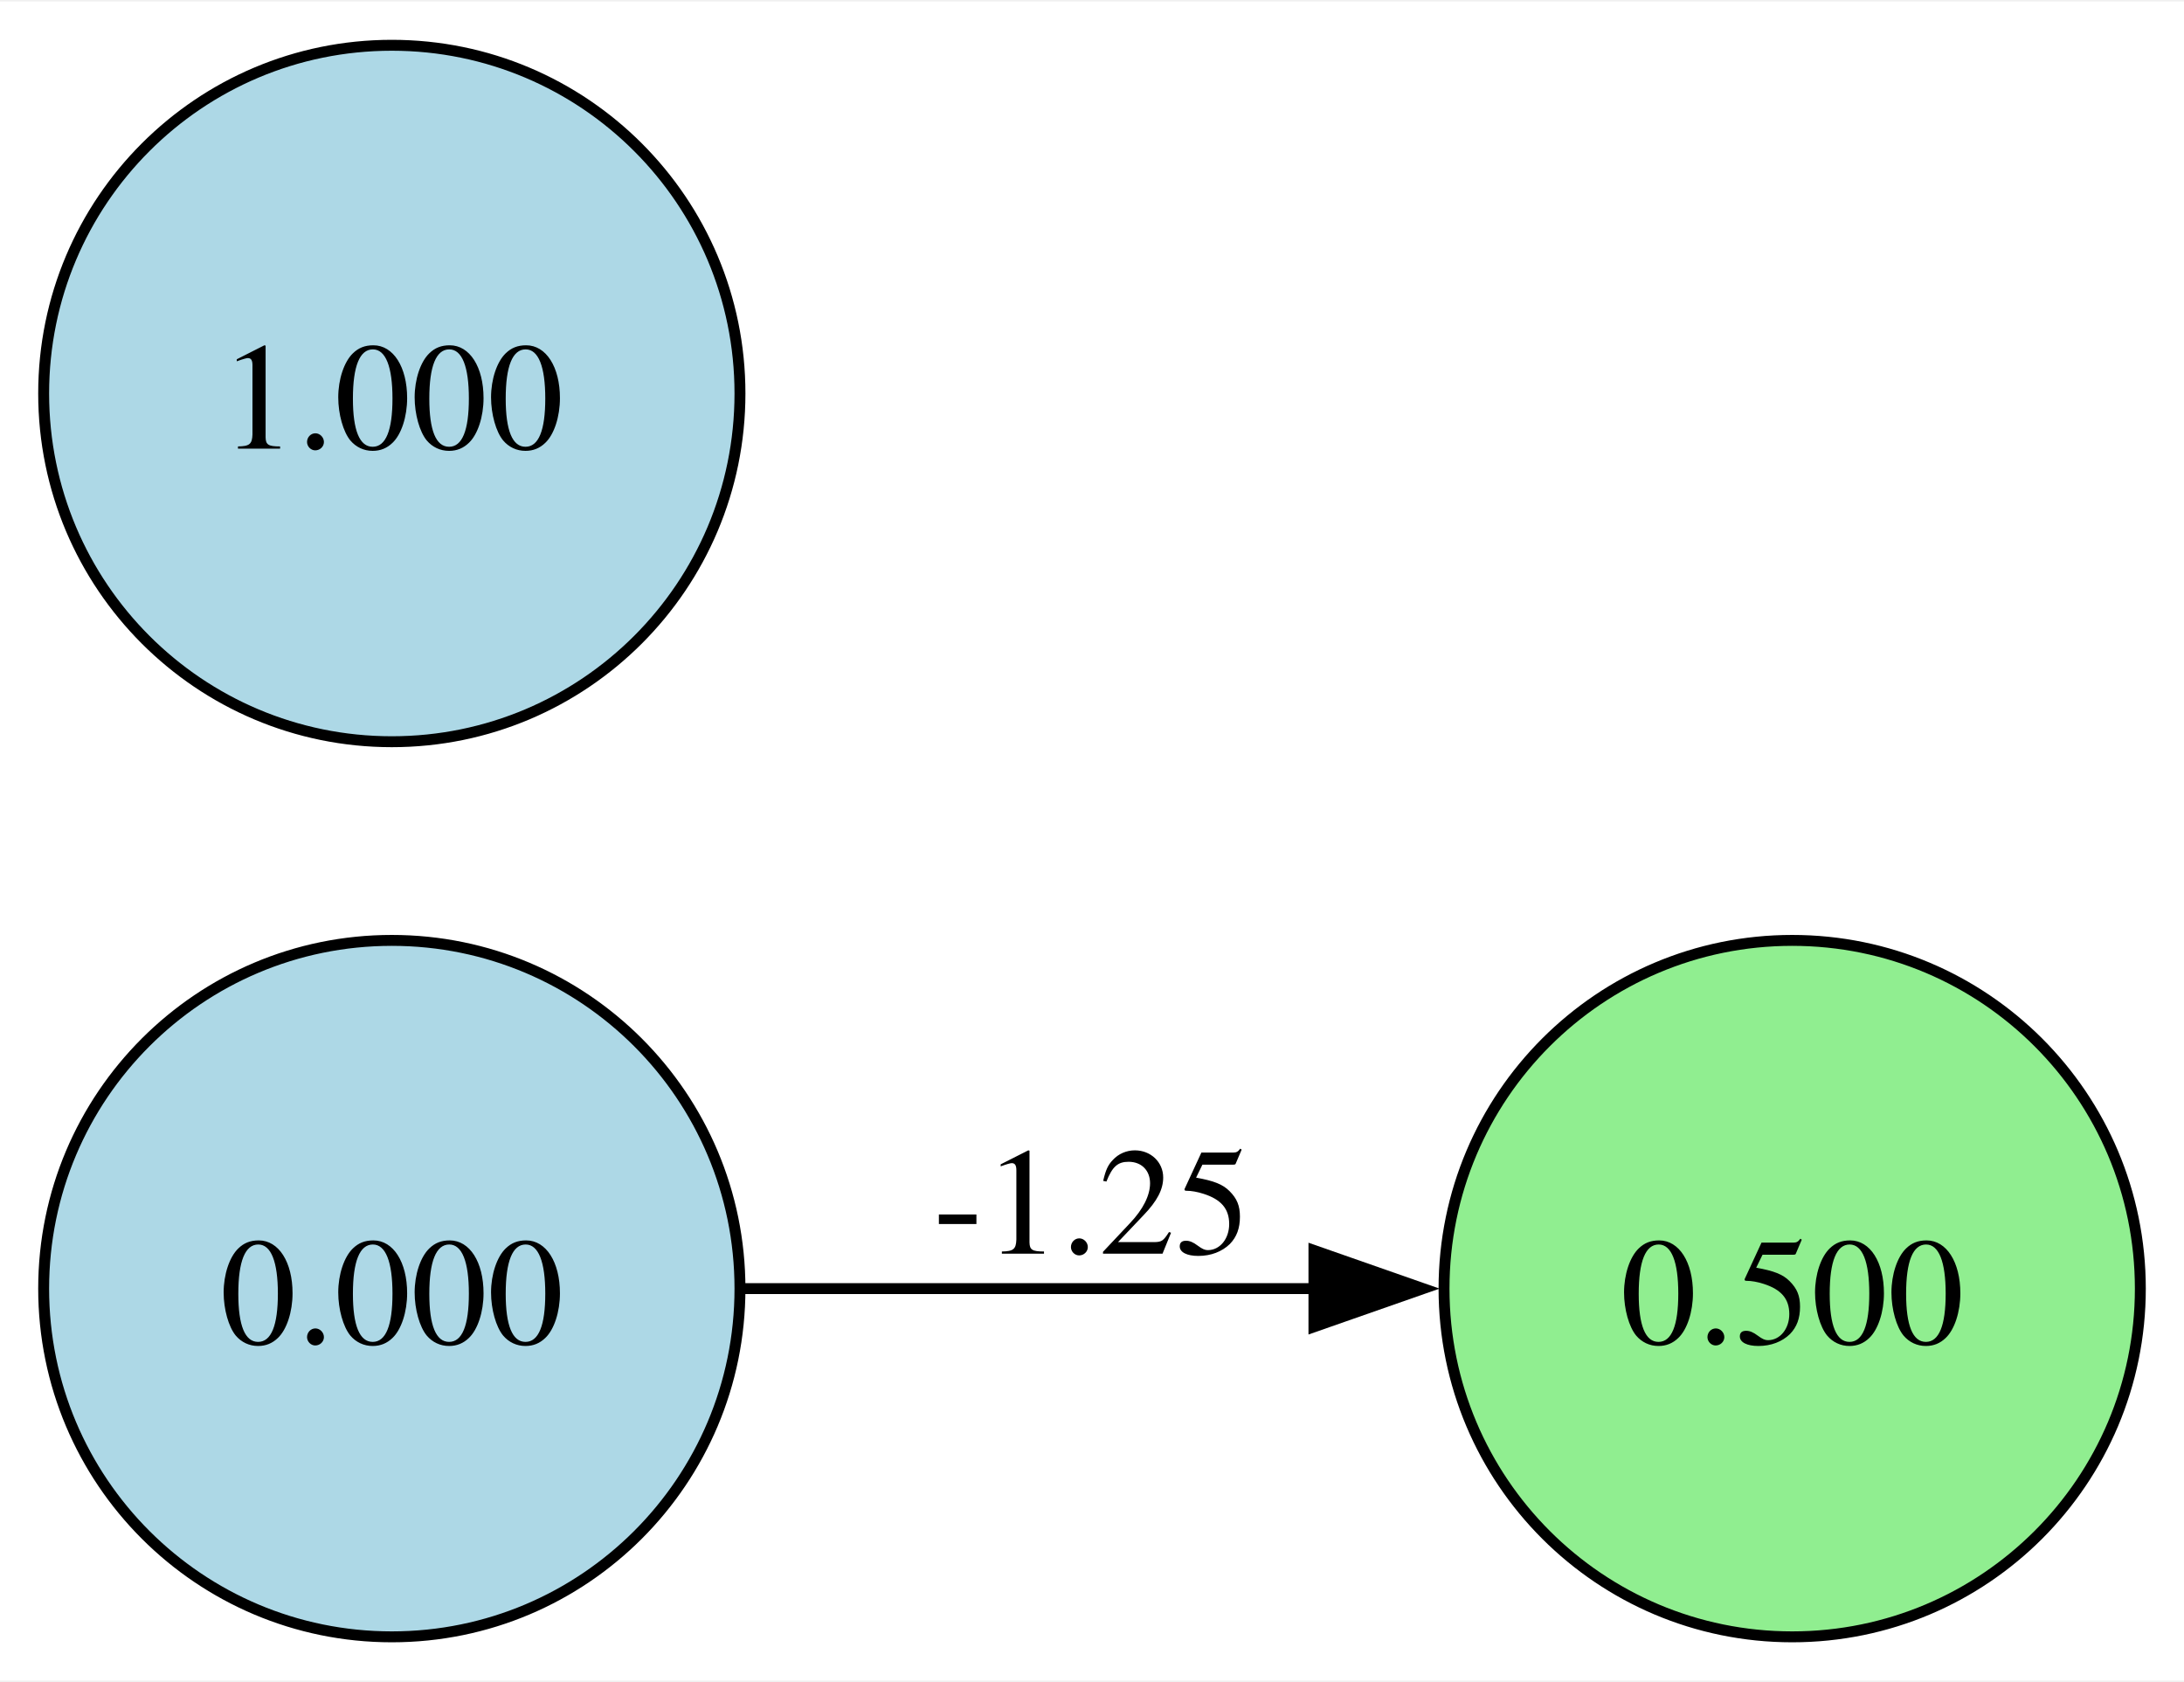
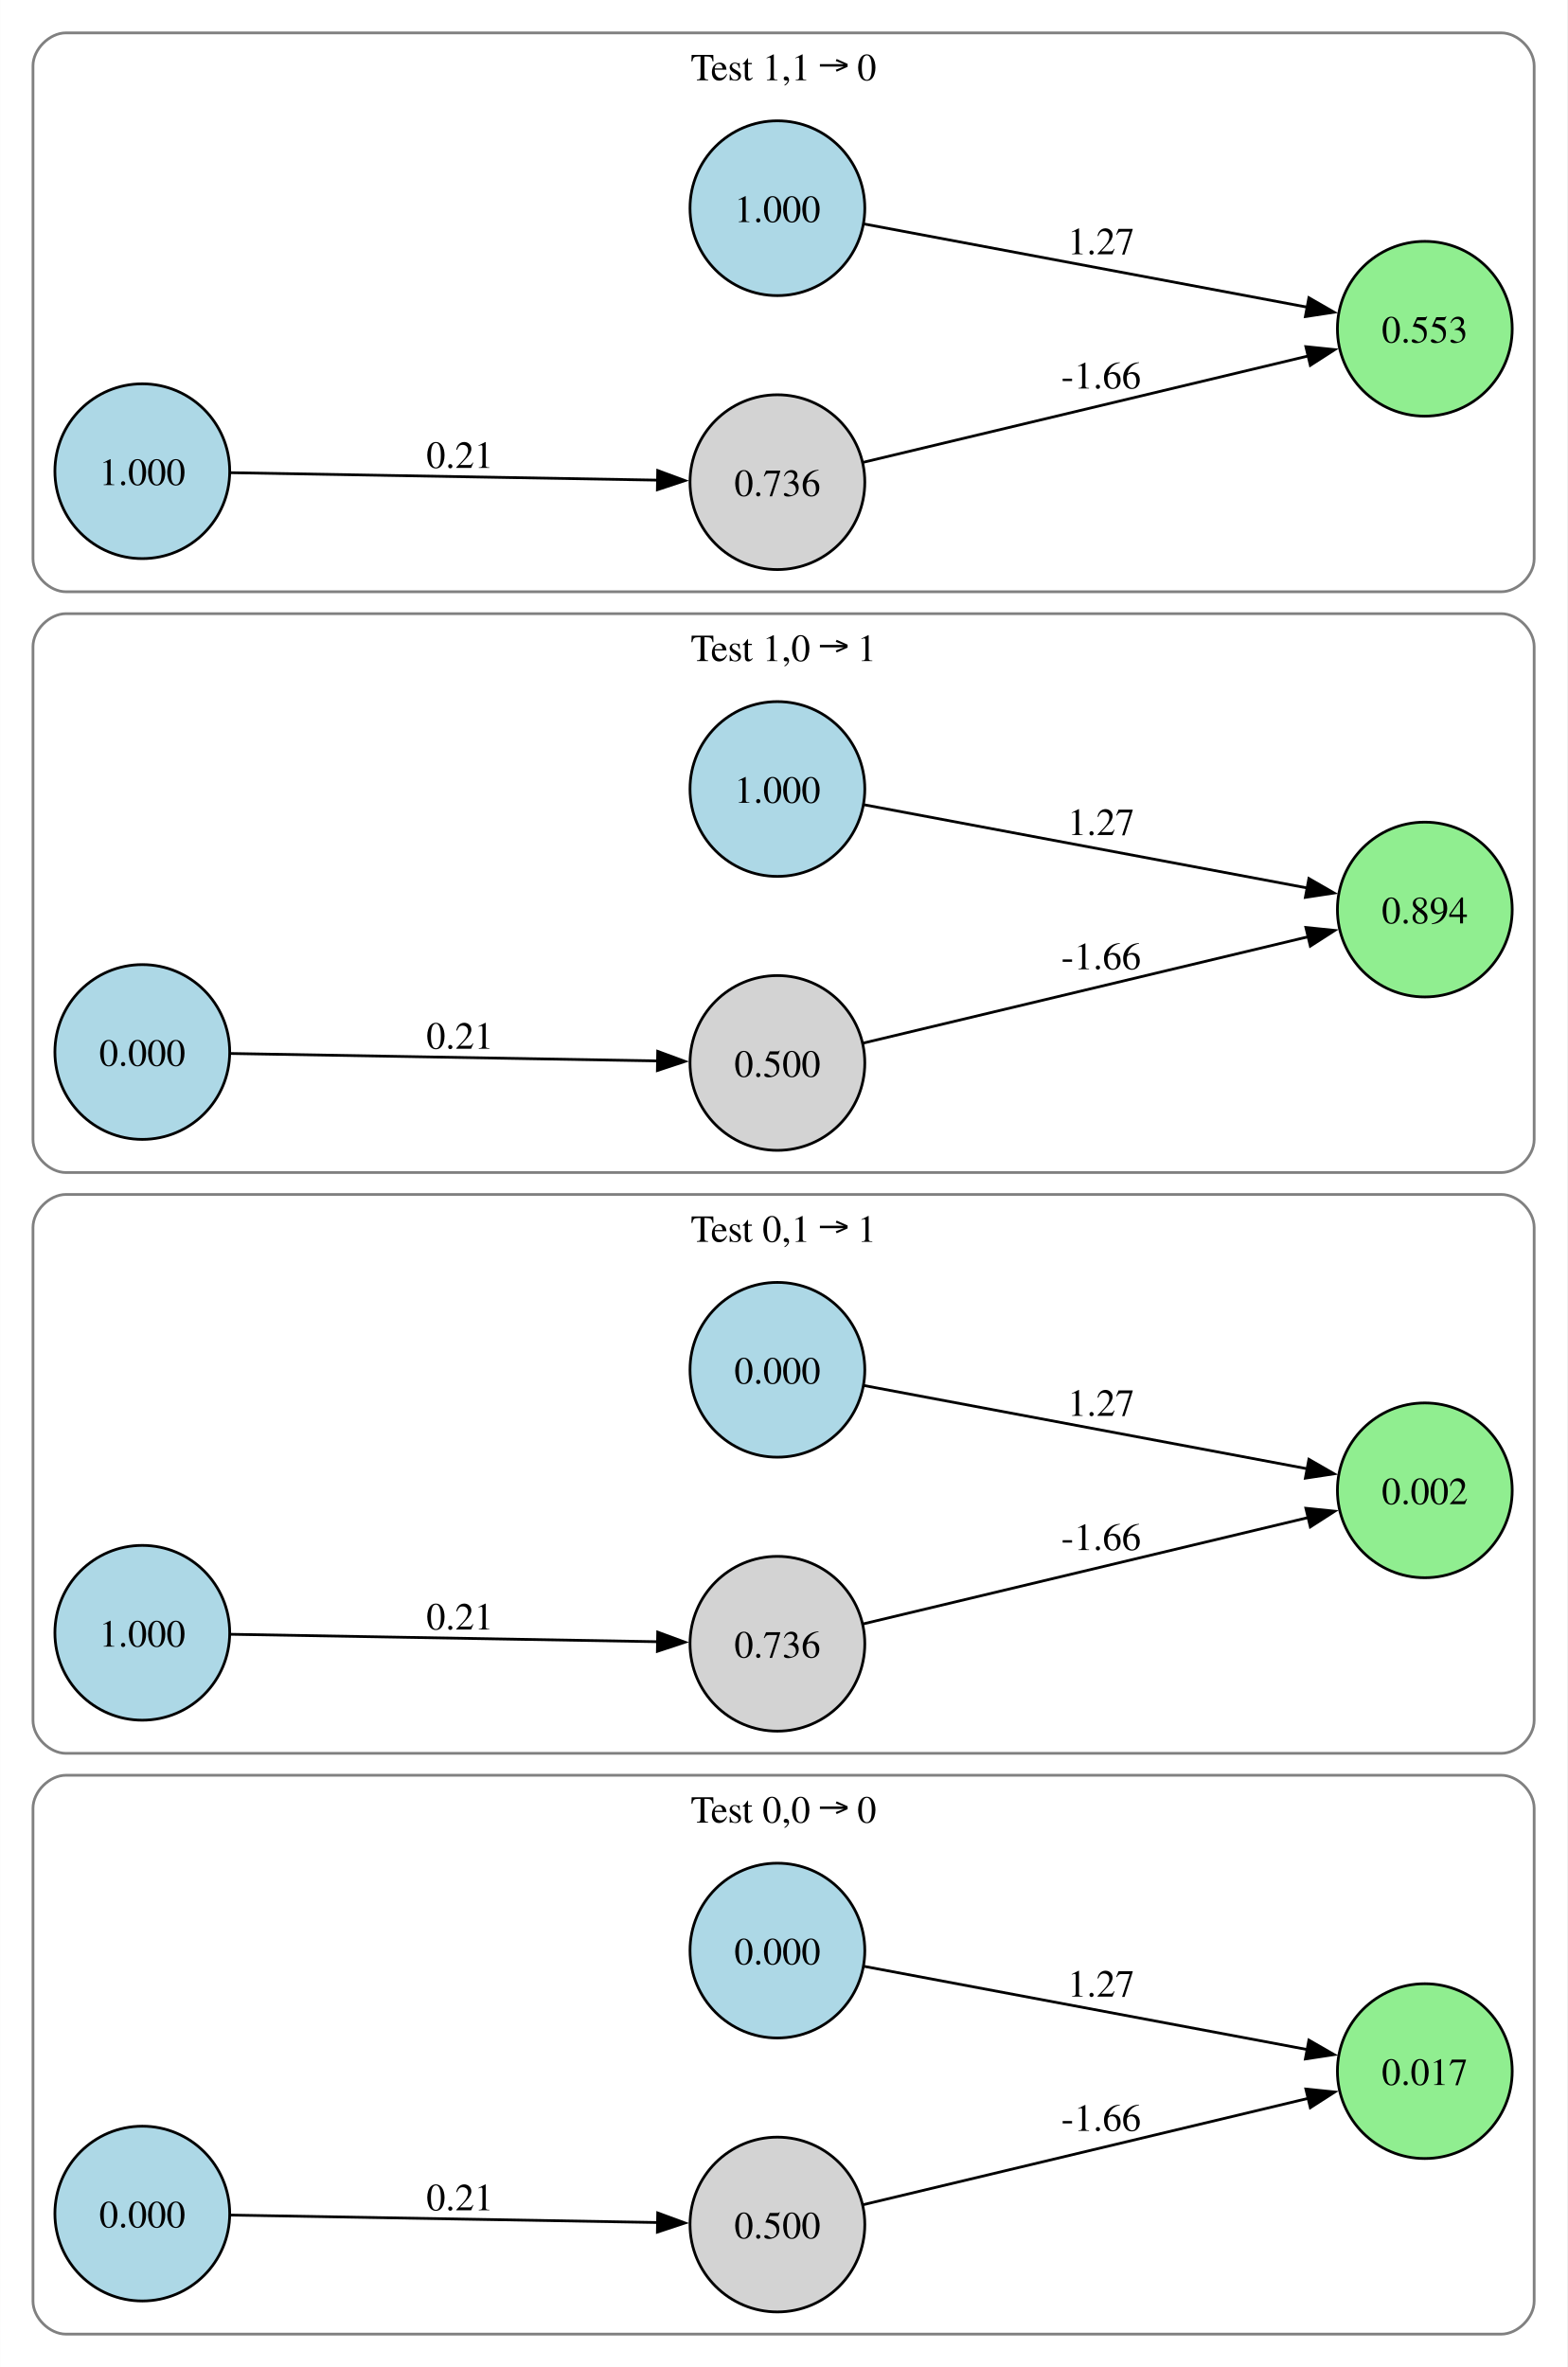
- <svg xmlns="http://www.w3.org/2000/svg" width="200pt" height="154pt" viewBox="0.00 0.00 200.11 153.81">
-   <g id="graph0" class="graph" transform="scale(1 1) rotate(0) translate(4 149.81)">
-     <polygon fill="white" stroke="none" points="-4,4 -4,-149.81 196.11,-149.81 196.11,4 -4,4" />
+ <svg xmlns="http://www.w3.org/2000/svg" width="572pt" height="864pt" viewBox="0.00 0.00 571.92 864.00">
+   <g id="graph0" class="graph" transform="scale(1 1) rotate(0) translate(4 860)">
+     <polygon fill="white" stroke="none" points="-4,4 -4,-860 567.92,-860 567.92,4 -4,4" />
+     <g id="clust1" class="cluster">
+       <path fill="none" stroke="gray" d="M20,-8C20,-8 543.92,-8 543.92,-8 549.92,-8 555.92,-14 555.92,-20 555.92,-20 555.92,-200 555.92,-200 555.92,-206 549.92,-212 543.92,-212 543.92,-212 20,-212 20,-212 14,-212 8,-206 8,-200 8,-200 8,-20 8,-20 8,-14 14,-8 20,-8" />
+       <text text-anchor="middle" x="281.96" y="-194.7" font-family="Times,serif" font-size="14.00">Test 0,0 → 0</text>
+     </g>
+     <g id="clust2" class="cluster">
+       <path fill="none" stroke="gray" d="M20,-220C20,-220 543.92,-220 543.92,-220 549.92,-220 555.92,-226 555.92,-232 555.92,-232 555.92,-412 555.92,-412 555.92,-418 549.92,-424 543.92,-424 543.92,-424 20,-424 20,-424 14,-424 8,-418 8,-412 8,-412 8,-232 8,-232 8,-226 14,-220 20,-220" />
+       <text text-anchor="middle" x="281.96" y="-406.7" font-family="Times,serif" font-size="14.00">Test 0,1 → 1</text>
+     </g>
+     <g id="clust3" class="cluster">
+       <path fill="none" stroke="gray" d="M20,-432C20,-432 543.92,-432 543.92,-432 549.92,-432 555.92,-438 555.92,-444 555.92,-444 555.92,-624 555.92,-624 555.92,-630 549.92,-636 543.92,-636 543.92,-636 20,-636 20,-636 14,-636 8,-630 8,-624 8,-624 8,-444 8,-444 8,-438 14,-432 20,-432" />
+       <text text-anchor="middle" x="281.96" y="-618.7" font-family="Times,serif" font-size="14.00">Test 1,0 → 1</text>
+     </g>
+     <g id="clust4" class="cluster">
+       <path fill="none" stroke="gray" d="M20,-644C20,-644 543.92,-644 543.92,-644 549.92,-644 555.92,-650 555.92,-656 555.92,-656 555.92,-836 555.92,-836 555.92,-842 549.92,-848 543.92,-848 543.92,-848 20,-848 20,-848 14,-848 8,-842 8,-836 8,-836 8,-656 8,-656 8,-650 14,-644 20,-644" />
+       <text text-anchor="middle" x="281.96" y="-830.7" font-family="Times,serif" font-size="14.00">Test 1,1 → 0</text>
+     </g>
    <g id="node1" class="node">
-       <ellipse fill="lightblue" stroke="black" cx="31.9" cy="-31.9" rx="31.9" ry="31.9" />
-       <text text-anchor="middle" x="31.9" y="-26.85" font-family="Times,serif" font-size="14.00">0.000</text>
+       <ellipse fill="lightblue" stroke="black" cx="279.71" cy="-148" rx="31.9" ry="31.9" />
+       <text text-anchor="middle" x="279.71" y="-142.95" font-family="Times,serif" font-size="14.00">0.000</text>
    </g>
    <g id="node3" class="node">
-       <ellipse fill="lightgreen" stroke="black" cx="160.21" cy="-31.9" rx="31.9" ry="31.9" />
-       <text text-anchor="middle" x="160.21" y="-26.85" font-family="Times,serif" font-size="14.00">0.500</text>
+       <ellipse fill="lightgreen" stroke="black" cx="516.01" cy="-104" rx="31.9" ry="31.9" />
+       <text text-anchor="middle" x="516.01" y="-98.95" font-family="Times,serif" font-size="14.00">0.017</text>
    </g>
    <g id="edge1" class="edge">
-       <path fill="none" stroke="black" d="M64.12,-31.9C79.91,-31.9 99.31,-31.9 116.47,-31.9" />
-       <polygon fill="black" stroke="black" points="116.39,-35.4 126.39,-31.9 116.39,-28.4 116.39,-35.4" />
-       <text text-anchor="middle" x="96.06" y="-35.1" font-family="Times,serif" font-size="14.00">-1.25</text>
+       <path fill="none" stroke="black" d="M311.34,-142.25C352.74,-134.47 426.7,-120.58 473.18,-111.86" />
+       <polygon fill="black" stroke="black" points="473.7,-115.32 482.89,-110.03 472.41,-108.44 473.7,-115.32" />
+       <text text-anchor="middle" x="397.86" y="-131.2" font-family="Times,serif" font-size="14.00">1.27</text>
    </g>
    <g id="node2" class="node">
-       <ellipse fill="lightblue" stroke="black" cx="31.9" cy="-113.9" rx="31.9" ry="31.9" />
-       <text text-anchor="middle" x="31.9" y="-108.85" font-family="Times,serif" font-size="14.00">1.000</text>
+       <ellipse fill="lightblue" stroke="black" cx="47.9" cy="-52" rx="31.9" ry="31.9" />
+       <text text-anchor="middle" x="47.9" y="-46.95" font-family="Times,serif" font-size="14.00">0.000</text>
+     </g>
+     <g id="node4" class="node">
+       <ellipse fill="lightgray" stroke="black" cx="279.71" cy="-48" rx="31.9" ry="31.9" />
+       <text text-anchor="middle" x="279.71" y="-42.95" font-family="Times,serif" font-size="14.00">0.500</text>
+     </g>
+     <g id="edge2" class="edge">
+       <path fill="none" stroke="black" d="M79.9,-51.46C120.16,-50.76 190.64,-49.53 235.96,-48.74" />
+       <polygon fill="black" stroke="black" points="236.02,-52.24 245.96,-48.57 235.9,-45.24 236.02,-52.24" />
+       <text text-anchor="middle" x="163.81" y="-53.2" font-family="Times,serif" font-size="14.00">0.21</text>
+     </g>
+     <g id="edge3" class="edge">
+       <path fill="none" stroke="black" d="M310.86,-55.21C352.31,-65.11 427.04,-82.97 473.68,-94.12" />
+       <polygon fill="black" stroke="black" points="472.59,-97.46 483.13,-96.38 474.22,-90.65 472.59,-97.46" />
+       <text text-anchor="middle" x="397.86" y="-82.2" font-family="Times,serif" font-size="14.00">-1.66</text>
+     </g>
+     <g id="node5" class="node">
+       <ellipse fill="lightblue" stroke="black" cx="279.71" cy="-360" rx="31.9" ry="31.9" />
+       <text text-anchor="middle" x="279.71" y="-354.95" font-family="Times,serif" font-size="14.00">0.000</text>
+     </g>
+     <g id="node7" class="node">
+       <ellipse fill="lightgreen" stroke="black" cx="516.01" cy="-316" rx="31.9" ry="31.9" />
+       <text text-anchor="middle" x="516.01" y="-310.95" font-family="Times,serif" font-size="14.00">0.002</text>
+     </g>
+     <g id="edge4" class="edge">
+       <path fill="none" stroke="black" d="M311.34,-354.25C352.74,-346.47 426.7,-332.58 473.18,-323.86" />
+       <polygon fill="black" stroke="black" points="473.7,-327.32 482.89,-322.03 472.41,-320.44 473.7,-327.32" />
+       <text text-anchor="middle" x="397.86" y="-343.2" font-family="Times,serif" font-size="14.00">1.27</text>
+     </g>
+     <g id="node6" class="node">
+       <ellipse fill="lightblue" stroke="black" cx="47.9" cy="-264" rx="31.9" ry="31.9" />
+       <text text-anchor="middle" x="47.9" y="-258.95" font-family="Times,serif" font-size="14.00">1.000</text>
+     </g>
+     <g id="node8" class="node">
+       <ellipse fill="lightgray" stroke="black" cx="279.71" cy="-260" rx="31.9" ry="31.9" />
+       <text text-anchor="middle" x="279.71" y="-254.95" font-family="Times,serif" font-size="14.00">0.736</text>
+     </g>
+     <g id="edge5" class="edge">
+       <path fill="none" stroke="black" d="M79.9,-263.46C120.16,-262.76 190.64,-261.53 235.96,-260.74" />
+       <polygon fill="black" stroke="black" points="236.02,-264.24 245.96,-260.57 235.9,-257.24 236.02,-264.24" />
+       <text text-anchor="middle" x="163.81" y="-265.2" font-family="Times,serif" font-size="14.00">0.21</text>
+     </g>
+     <g id="edge6" class="edge">
+       <path fill="none" stroke="black" d="M310.86,-267.21C352.31,-277.11 427.04,-294.97 473.68,-306.12" />
+       <polygon fill="black" stroke="black" points="472.59,-309.46 483.13,-308.38 474.22,-302.65 472.59,-309.46" />
+       <text text-anchor="middle" x="397.86" y="-294.2" font-family="Times,serif" font-size="14.00">-1.66</text>
+     </g>
+     <g id="node9" class="node">
+       <ellipse fill="lightblue" stroke="black" cx="279.71" cy="-572" rx="31.9" ry="31.9" />
+       <text text-anchor="middle" x="279.71" y="-566.95" font-family="Times,serif" font-size="14.00">1.000</text>
+     </g>
+     <g id="node11" class="node">
+       <ellipse fill="lightgreen" stroke="black" cx="516.01" cy="-528" rx="31.9" ry="31.9" />
+       <text text-anchor="middle" x="516.01" y="-522.95" font-family="Times,serif" font-size="14.00">0.894</text>
+     </g>
+     <g id="edge7" class="edge">
+       <path fill="none" stroke="black" d="M311.34,-566.25C352.74,-558.47 426.7,-544.58 473.18,-535.86" />
+       <polygon fill="black" stroke="black" points="473.7,-539.32 482.89,-534.03 472.41,-532.44 473.7,-539.32" />
+       <text text-anchor="middle" x="397.86" y="-555.2" font-family="Times,serif" font-size="14.00">1.27</text>
+     </g>
+     <g id="node10" class="node">
+       <ellipse fill="lightblue" stroke="black" cx="47.9" cy="-476" rx="31.9" ry="31.9" />
+       <text text-anchor="middle" x="47.9" y="-470.95" font-family="Times,serif" font-size="14.00">0.000</text>
+     </g>
+     <g id="node12" class="node">
+       <ellipse fill="lightgray" stroke="black" cx="279.71" cy="-472" rx="31.9" ry="31.9" />
+       <text text-anchor="middle" x="279.71" y="-466.95" font-family="Times,serif" font-size="14.00">0.500</text>
+     </g>
+     <g id="edge8" class="edge">
+       <path fill="none" stroke="black" d="M79.9,-475.46C120.16,-474.76 190.64,-473.53 235.96,-472.74" />
+       <polygon fill="black" stroke="black" points="236.02,-476.24 245.96,-472.57 235.9,-469.24 236.02,-476.24" />
+       <text text-anchor="middle" x="163.81" y="-477.2" font-family="Times,serif" font-size="14.00">0.21</text>
+     </g>
+     <g id="edge9" class="edge">
+       <path fill="none" stroke="black" d="M310.86,-479.21C352.31,-489.11 427.04,-506.97 473.68,-518.12" />
+       <polygon fill="black" stroke="black" points="472.59,-521.46 483.13,-520.38 474.22,-514.65 472.59,-521.46" />
+       <text text-anchor="middle" x="397.86" y="-506.2" font-family="Times,serif" font-size="14.00">-1.66</text>
+     </g>
+     <g id="node13" class="node">
+       <ellipse fill="lightblue" stroke="black" cx="279.71" cy="-784" rx="31.9" ry="31.9" />
+       <text text-anchor="middle" x="279.71" y="-778.95" font-family="Times,serif" font-size="14.00">1.000</text>
+     </g>
+     <g id="node15" class="node">
+       <ellipse fill="lightgreen" stroke="black" cx="516.01" cy="-740" rx="31.9" ry="31.9" />
+       <text text-anchor="middle" x="516.01" y="-734.95" font-family="Times,serif" font-size="14.00">0.553</text>
+     </g>
+     <g id="edge10" class="edge">
+       <path fill="none" stroke="black" d="M311.34,-778.25C352.74,-770.47 426.7,-756.58 473.18,-747.86" />
+       <polygon fill="black" stroke="black" points="473.7,-751.32 482.89,-746.03 472.41,-744.44 473.7,-751.32" />
+       <text text-anchor="middle" x="397.86" y="-767.2" font-family="Times,serif" font-size="14.00">1.27</text>
+     </g>
+     <g id="node14" class="node">
+       <ellipse fill="lightblue" stroke="black" cx="47.9" cy="-688" rx="31.9" ry="31.9" />
+       <text text-anchor="middle" x="47.9" y="-682.95" font-family="Times,serif" font-size="14.00">1.000</text>
+     </g>
+     <g id="node16" class="node">
+       <ellipse fill="lightgray" stroke="black" cx="279.71" cy="-684" rx="31.9" ry="31.9" />
+       <text text-anchor="middle" x="279.71" y="-678.95" font-family="Times,serif" font-size="14.00">0.736</text>
+     </g>
+     <g id="edge11" class="edge">
+       <path fill="none" stroke="black" d="M79.9,-687.46C120.16,-686.76 190.64,-685.53 235.96,-684.74" />
+       <polygon fill="black" stroke="black" points="236.02,-688.24 245.96,-684.57 235.9,-681.24 236.02,-688.24" />
+       <text text-anchor="middle" x="163.81" y="-689.2" font-family="Times,serif" font-size="14.00">0.21</text>
+     </g>
+     <g id="edge12" class="edge">
+       <path fill="none" stroke="black" d="M310.86,-691.21C352.31,-701.11 427.04,-718.97 473.68,-730.12" />
+       <polygon fill="black" stroke="black" points="472.59,-733.46 483.13,-732.38 474.22,-726.65 472.59,-733.46" />
+       <text text-anchor="middle" x="397.86" y="-718.2" font-family="Times,serif" font-size="14.00">-1.66</text>
    </g>
  </g>
</svg>
